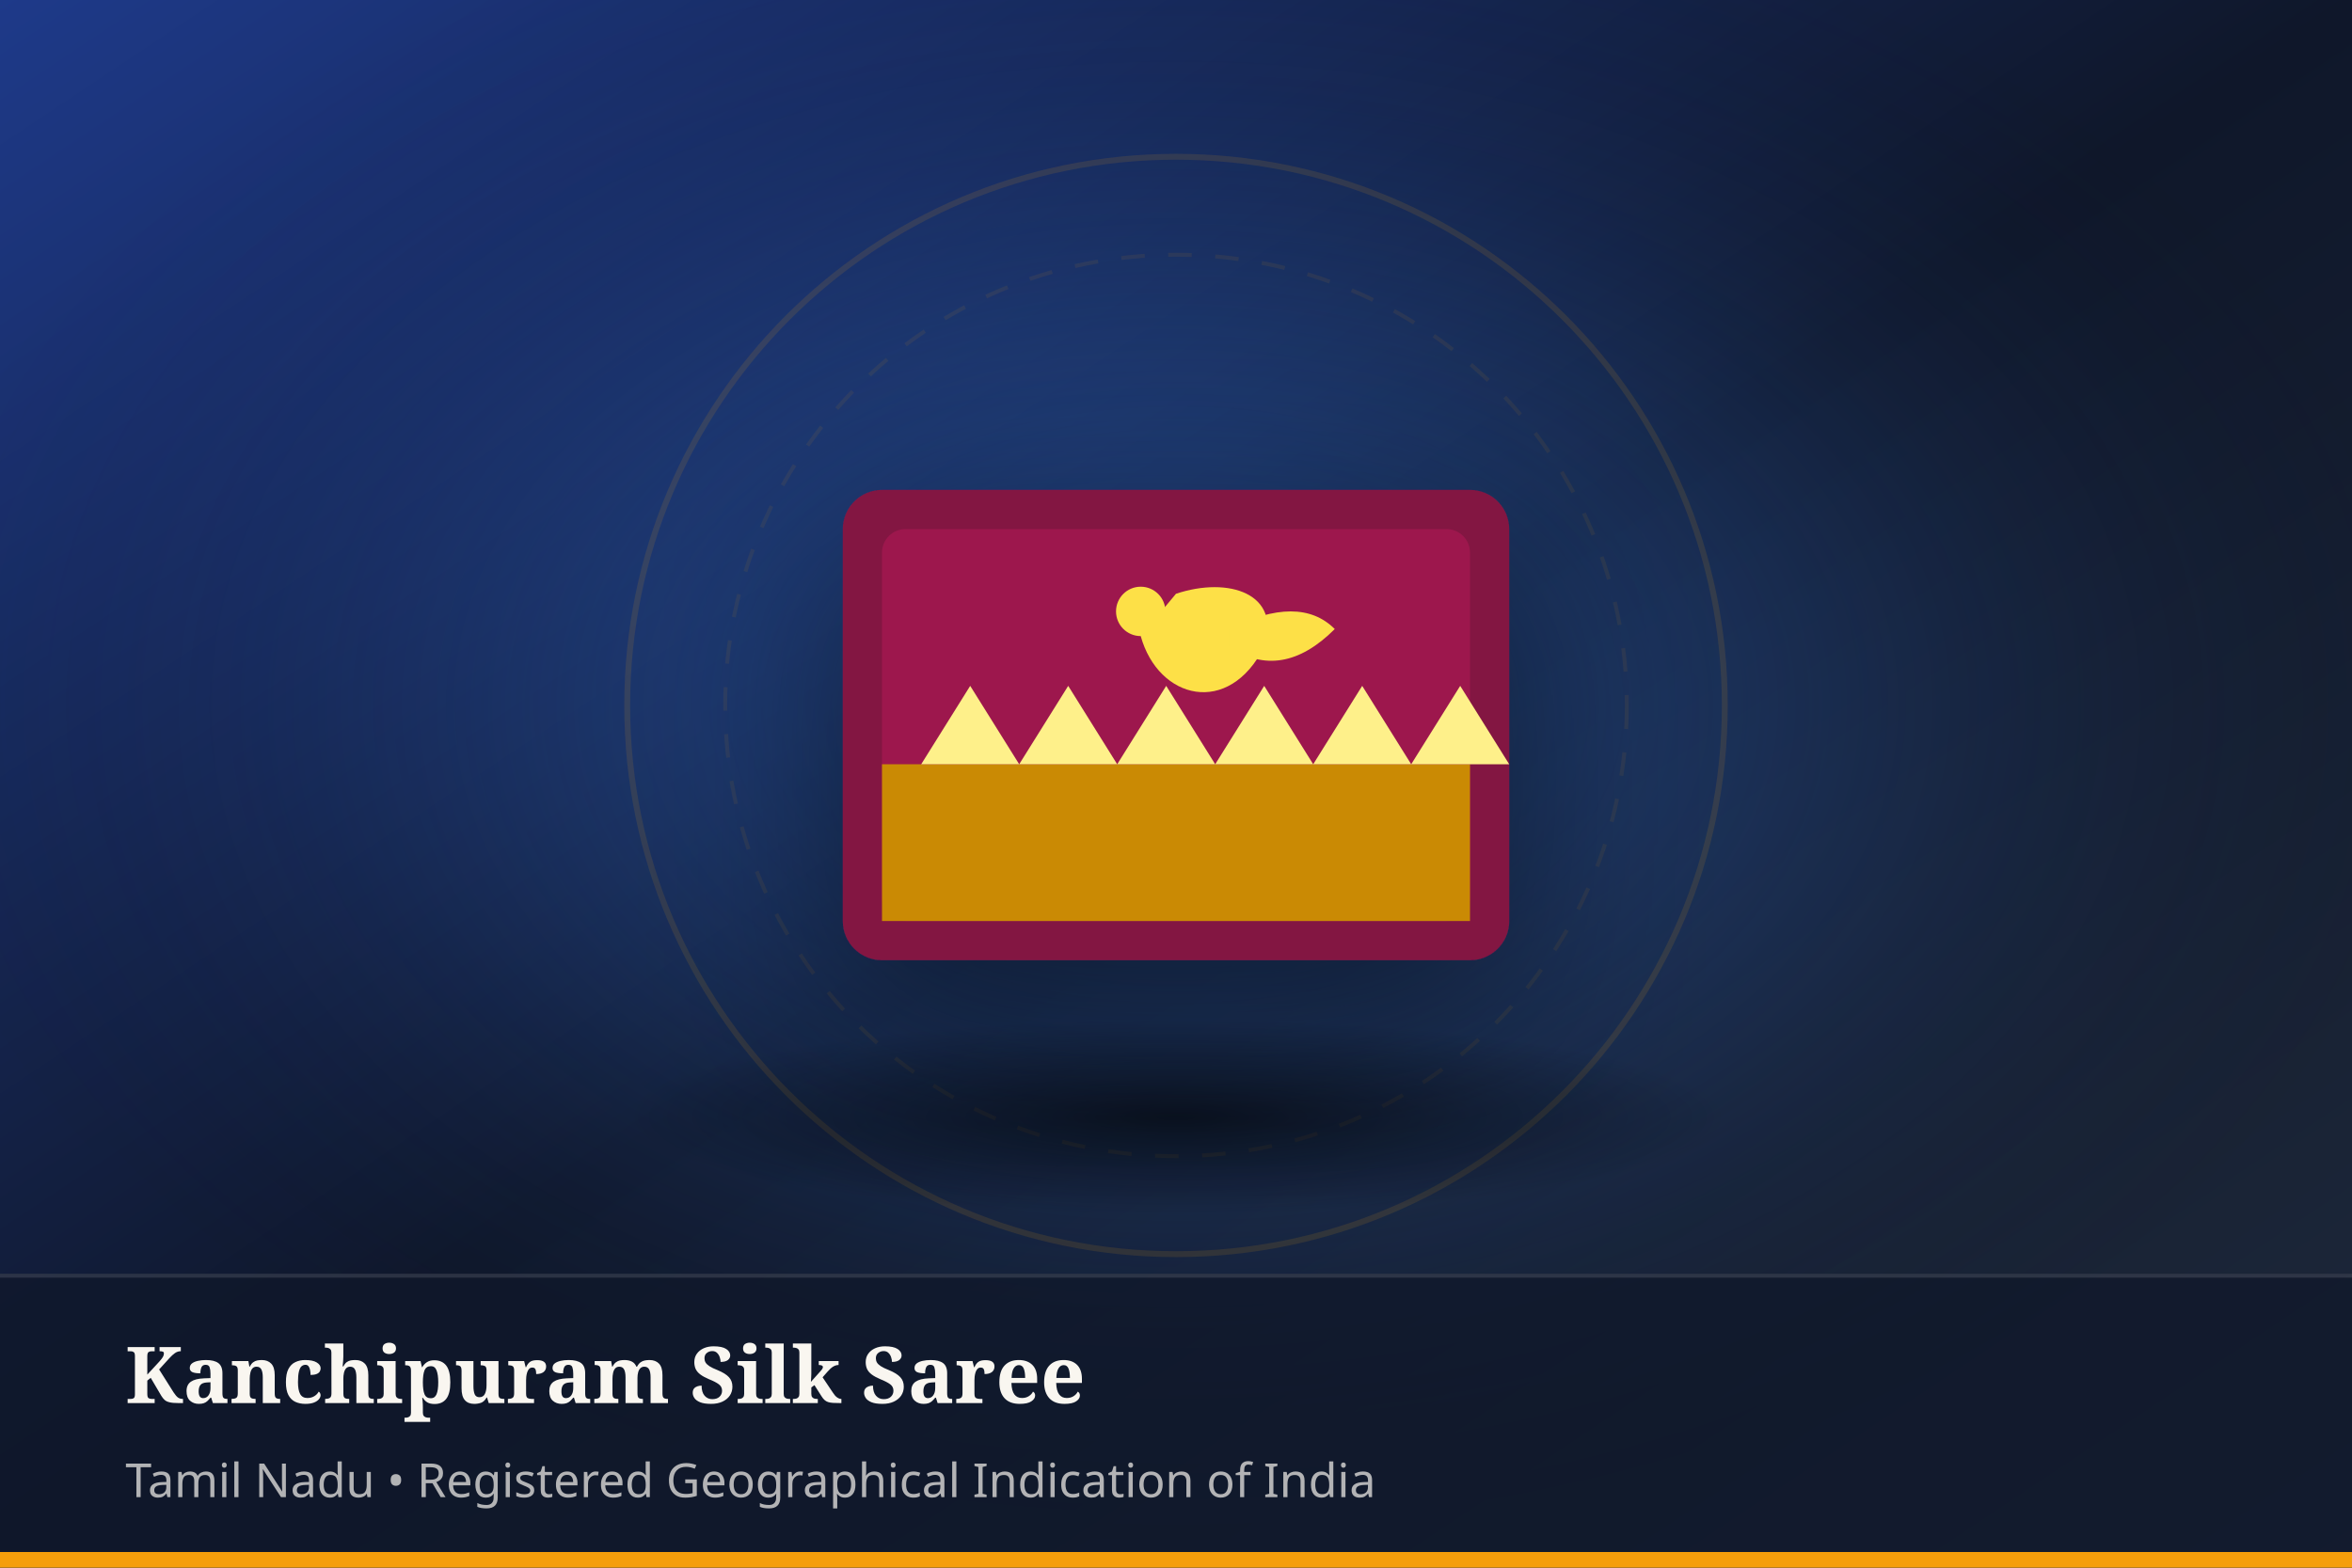
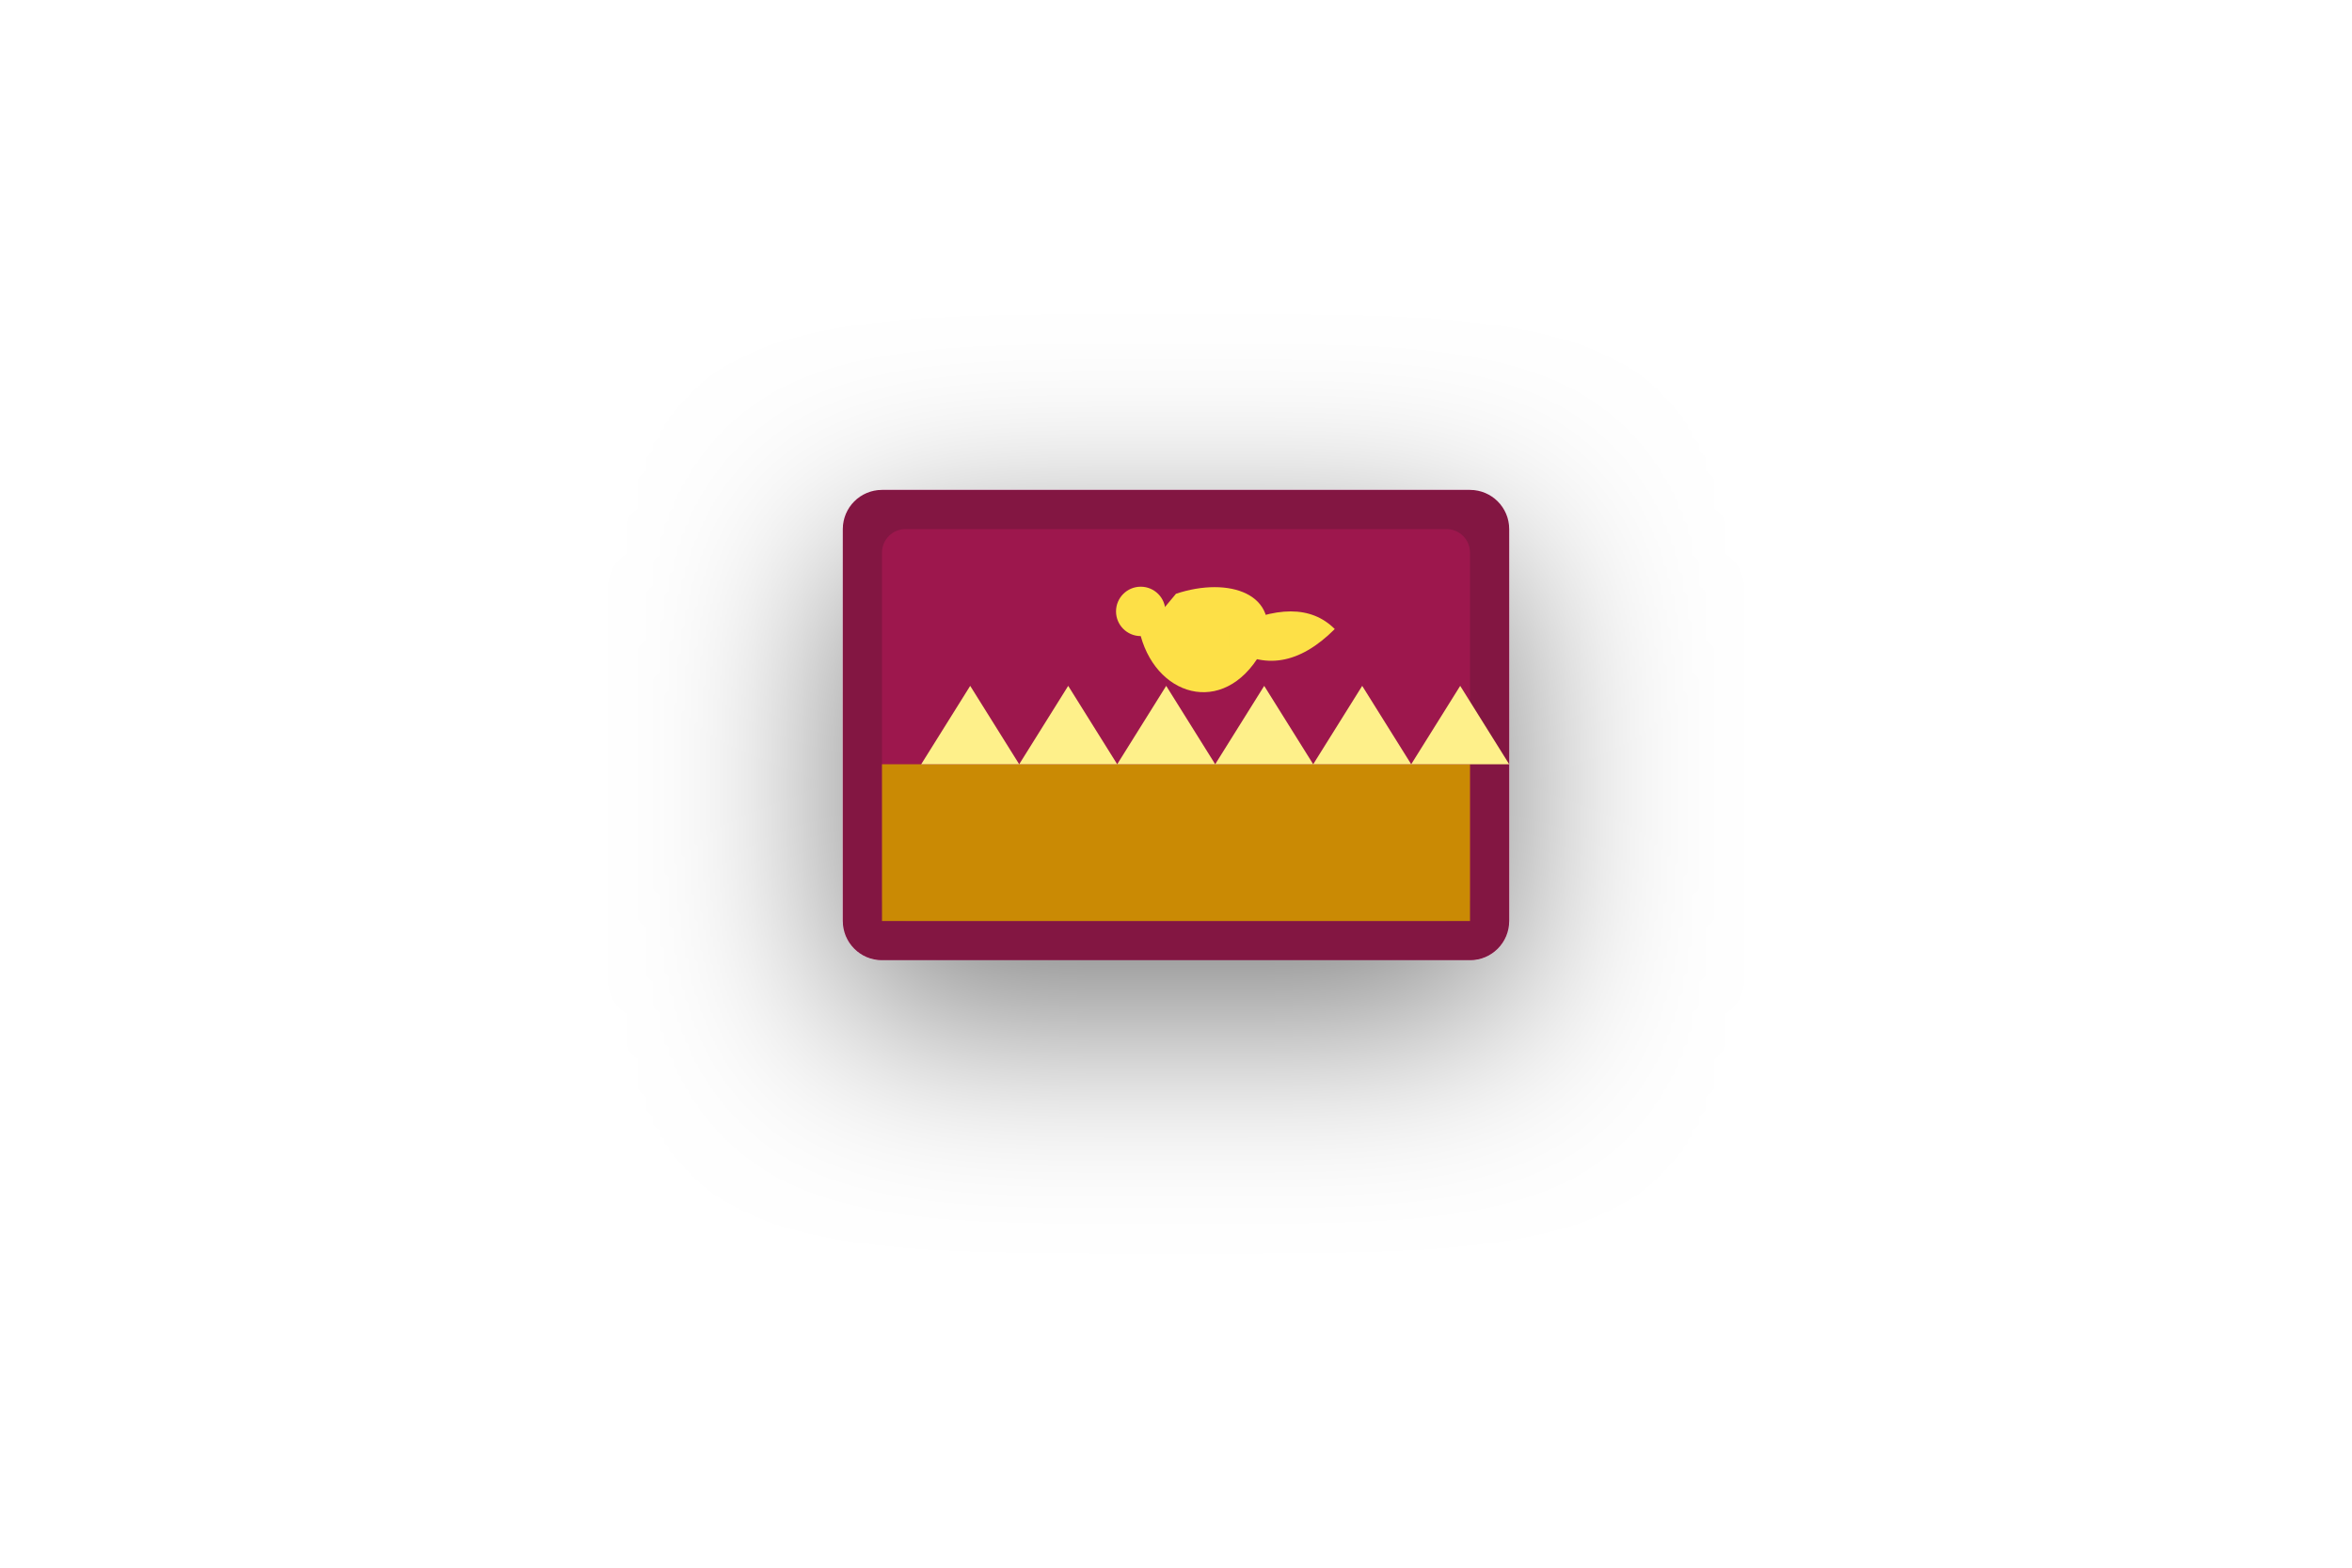
- <svg xmlns="http://www.w3.org/2000/svg" width="600" height="400" viewBox="0 0 600 400">
-   <defs>
-     <linearGradient id="bgGrad_kanchipuram-silk-saree" x1="0%" y1="0%" x2="100%" y2="100%">
-       <stop offset="0%" stop-color="#1E3A8A" />
-       <stop offset="50%" stop-color="#0F172A" />
-       <stop offset="100%" stop-color="#1E293B" />
-     </linearGradient>
-     <radialGradient id="spotlight_kanchipuram-silk-saree" cx="50%" cy="45%" r="55%">
-       <stop offset="0%" stop-color="#3B82F6" stop-opacity="0.45" />
-       <stop offset="60%" stop-color="#3B82F6" stop-opacity="0.1" />
-       <stop offset="100%" stop-color="#000000" stop-opacity="0" />
-     </radialGradient>
-     <radialGradient id="floorShadow_kanchipuram-silk-saree" cx="50%" cy="50%" r="50%">
-       <stop offset="0%" stop-color="rgba(0,0,0,0.6)" />
-       <stop offset="100%" stop-color="rgba(0,0,0,0)" />
-     </radialGradient>
-   </defs>
-   <rect width="100%" height="100%" fill="url(#bgGrad_kanchipuram-silk-saree)" />
-   <rect width="100%" height="100%" fill="url(#spotlight_kanchipuram-silk-saree)" />
-   <circle cx="300" cy="180" r="140" fill="none" stroke="#F59E0B" stroke-opacity="0.12" stroke-width="1.5" />
-   <circle cx="300" cy="180" r="115" fill="none" stroke="#F59E0B" stroke-opacity="0.08" stroke-width="1" stroke-dasharray="6,6" />
-   <ellipse cx="300" cy="285" rx="140" ry="25" fill="url(#floorShadow_kanchipuram-silk-saree)" />
+ <svg xmlns="http://www.w3.org/2000/svg" width="600" height="400" viewBox="0 0 600 400" fill="none">
  <g transform="translate(300, 180)">
    <rect x="-85" y="-55" width="170" height="120" rx="10" fill="#831843" filter="drop-shadow(0 15px 25px rgba(0,0,0,0.5))" />
    <rect x="-75" y="-45" width="150" height="100" rx="6" fill="#9D174D" />
    <rect x="-75" y="15" width="150" height="40" fill="#CA8A04" />
    <g fill="#FEF08A">
      <polygon points="-65,15 -52.5,-5 -40,15" />
      <polygon points="-40,15 -27.5,-5 -15,15" />
      <polygon points="-15,15 -2.5,-5 10,15" />
      <polygon points="10,15 22.5,-5 35,15" />
      <polygon points="35,15 47.5,-5 60,15" />
      <polygon points="60,15 72.5,-5 85,15" />
    </g>
    <g transform="translate(0, -15) scale(0.9)" fill="#FDE047">
      <circle cx="-10" cy="-10" r="7" />
      <path d="M-10,-3 C-5,15 15,20 25,0 C30,-15 15,-20 0,-15" />
      <path d="M15,-5 Q35,-15 45,-5 Q30,10 15,0" />
    </g>
  </g>
-   <rect x="0" y="325" width="600" height="75" fill="rgba(15, 23, 42, 0.75)" />
-   <rect x="0" y="325" width="600" height="1" fill="rgba(255, 255, 255, 0.12)" />
-   <text x="32" y="358" fill="#F9F6F0" font-family="'Playfair Display', Georgia, serif" font-size="20" font-weight="700">
-     Kanchipuram Silk Saree
-   </text>
-   <text x="32" y="382" fill="rgba(249, 246, 240, 0.7)" font-family="'Plus Jakarta Sans', sans-serif" font-size="12" font-weight="500">
-     Tamil Nadu • Registered Geographical Indication of India
-   </text>
-   <rect x="0" y="396" width="600" height="4" fill="#F59E0B" />
</svg>
